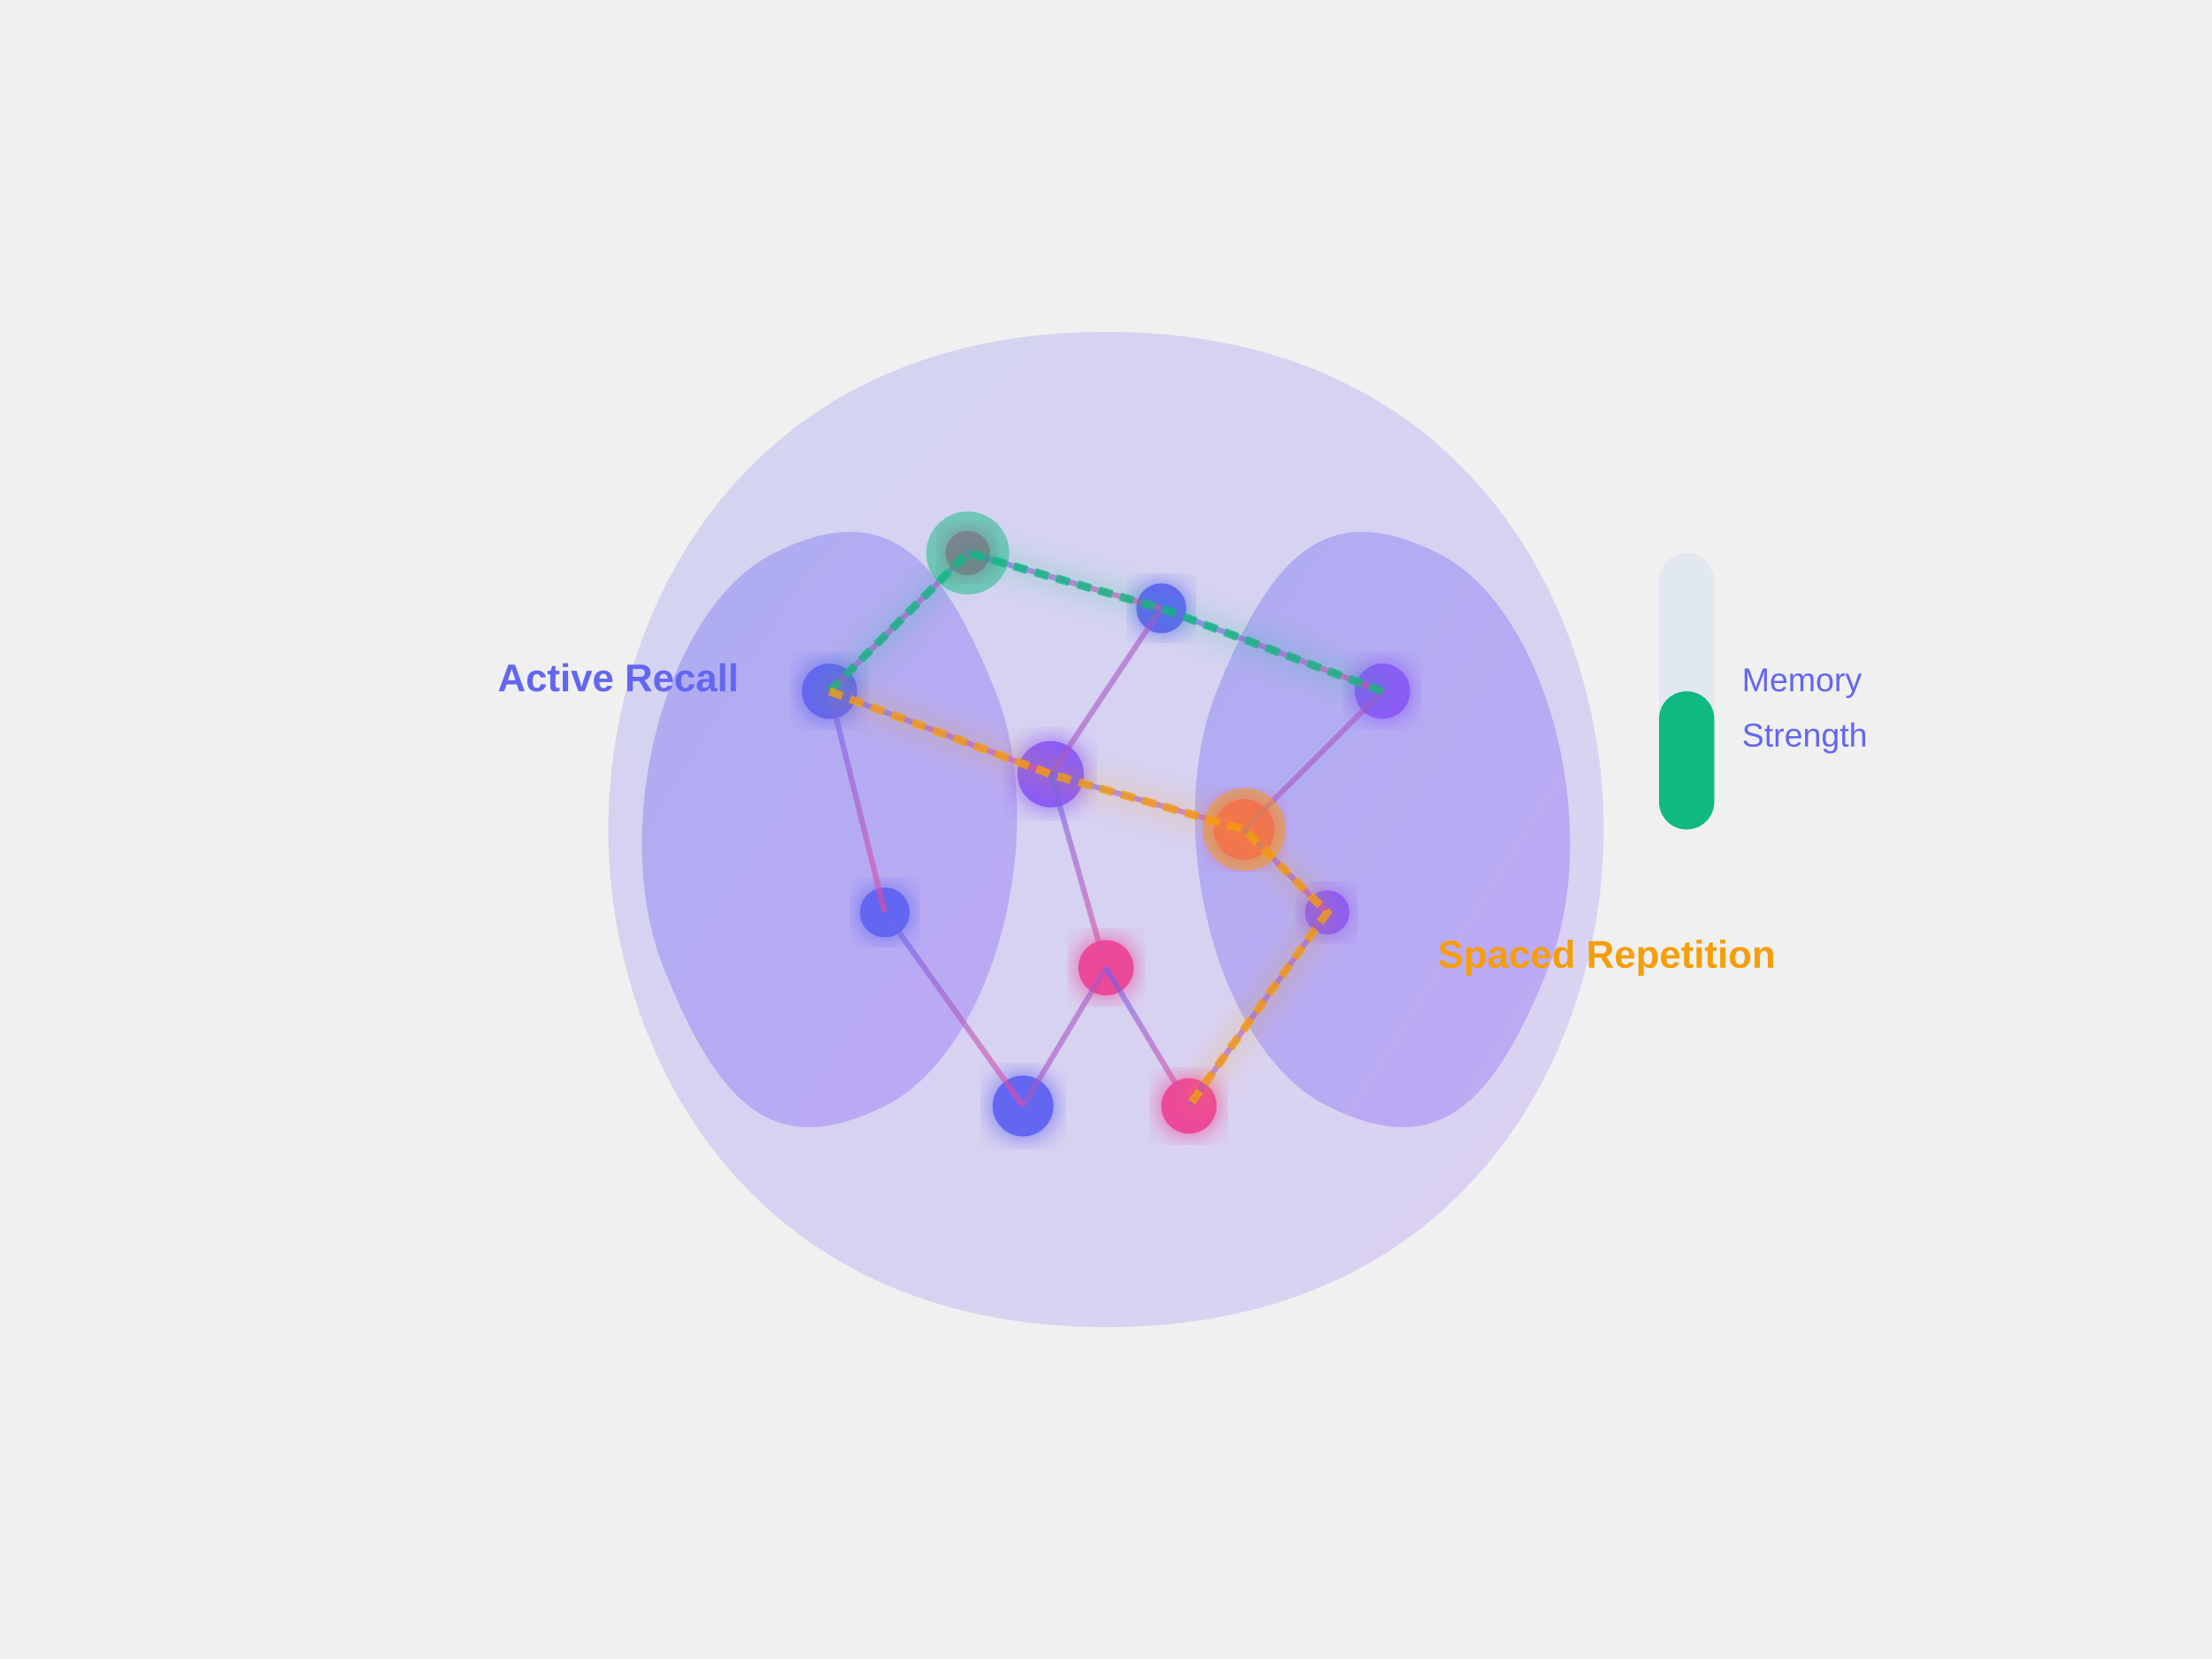
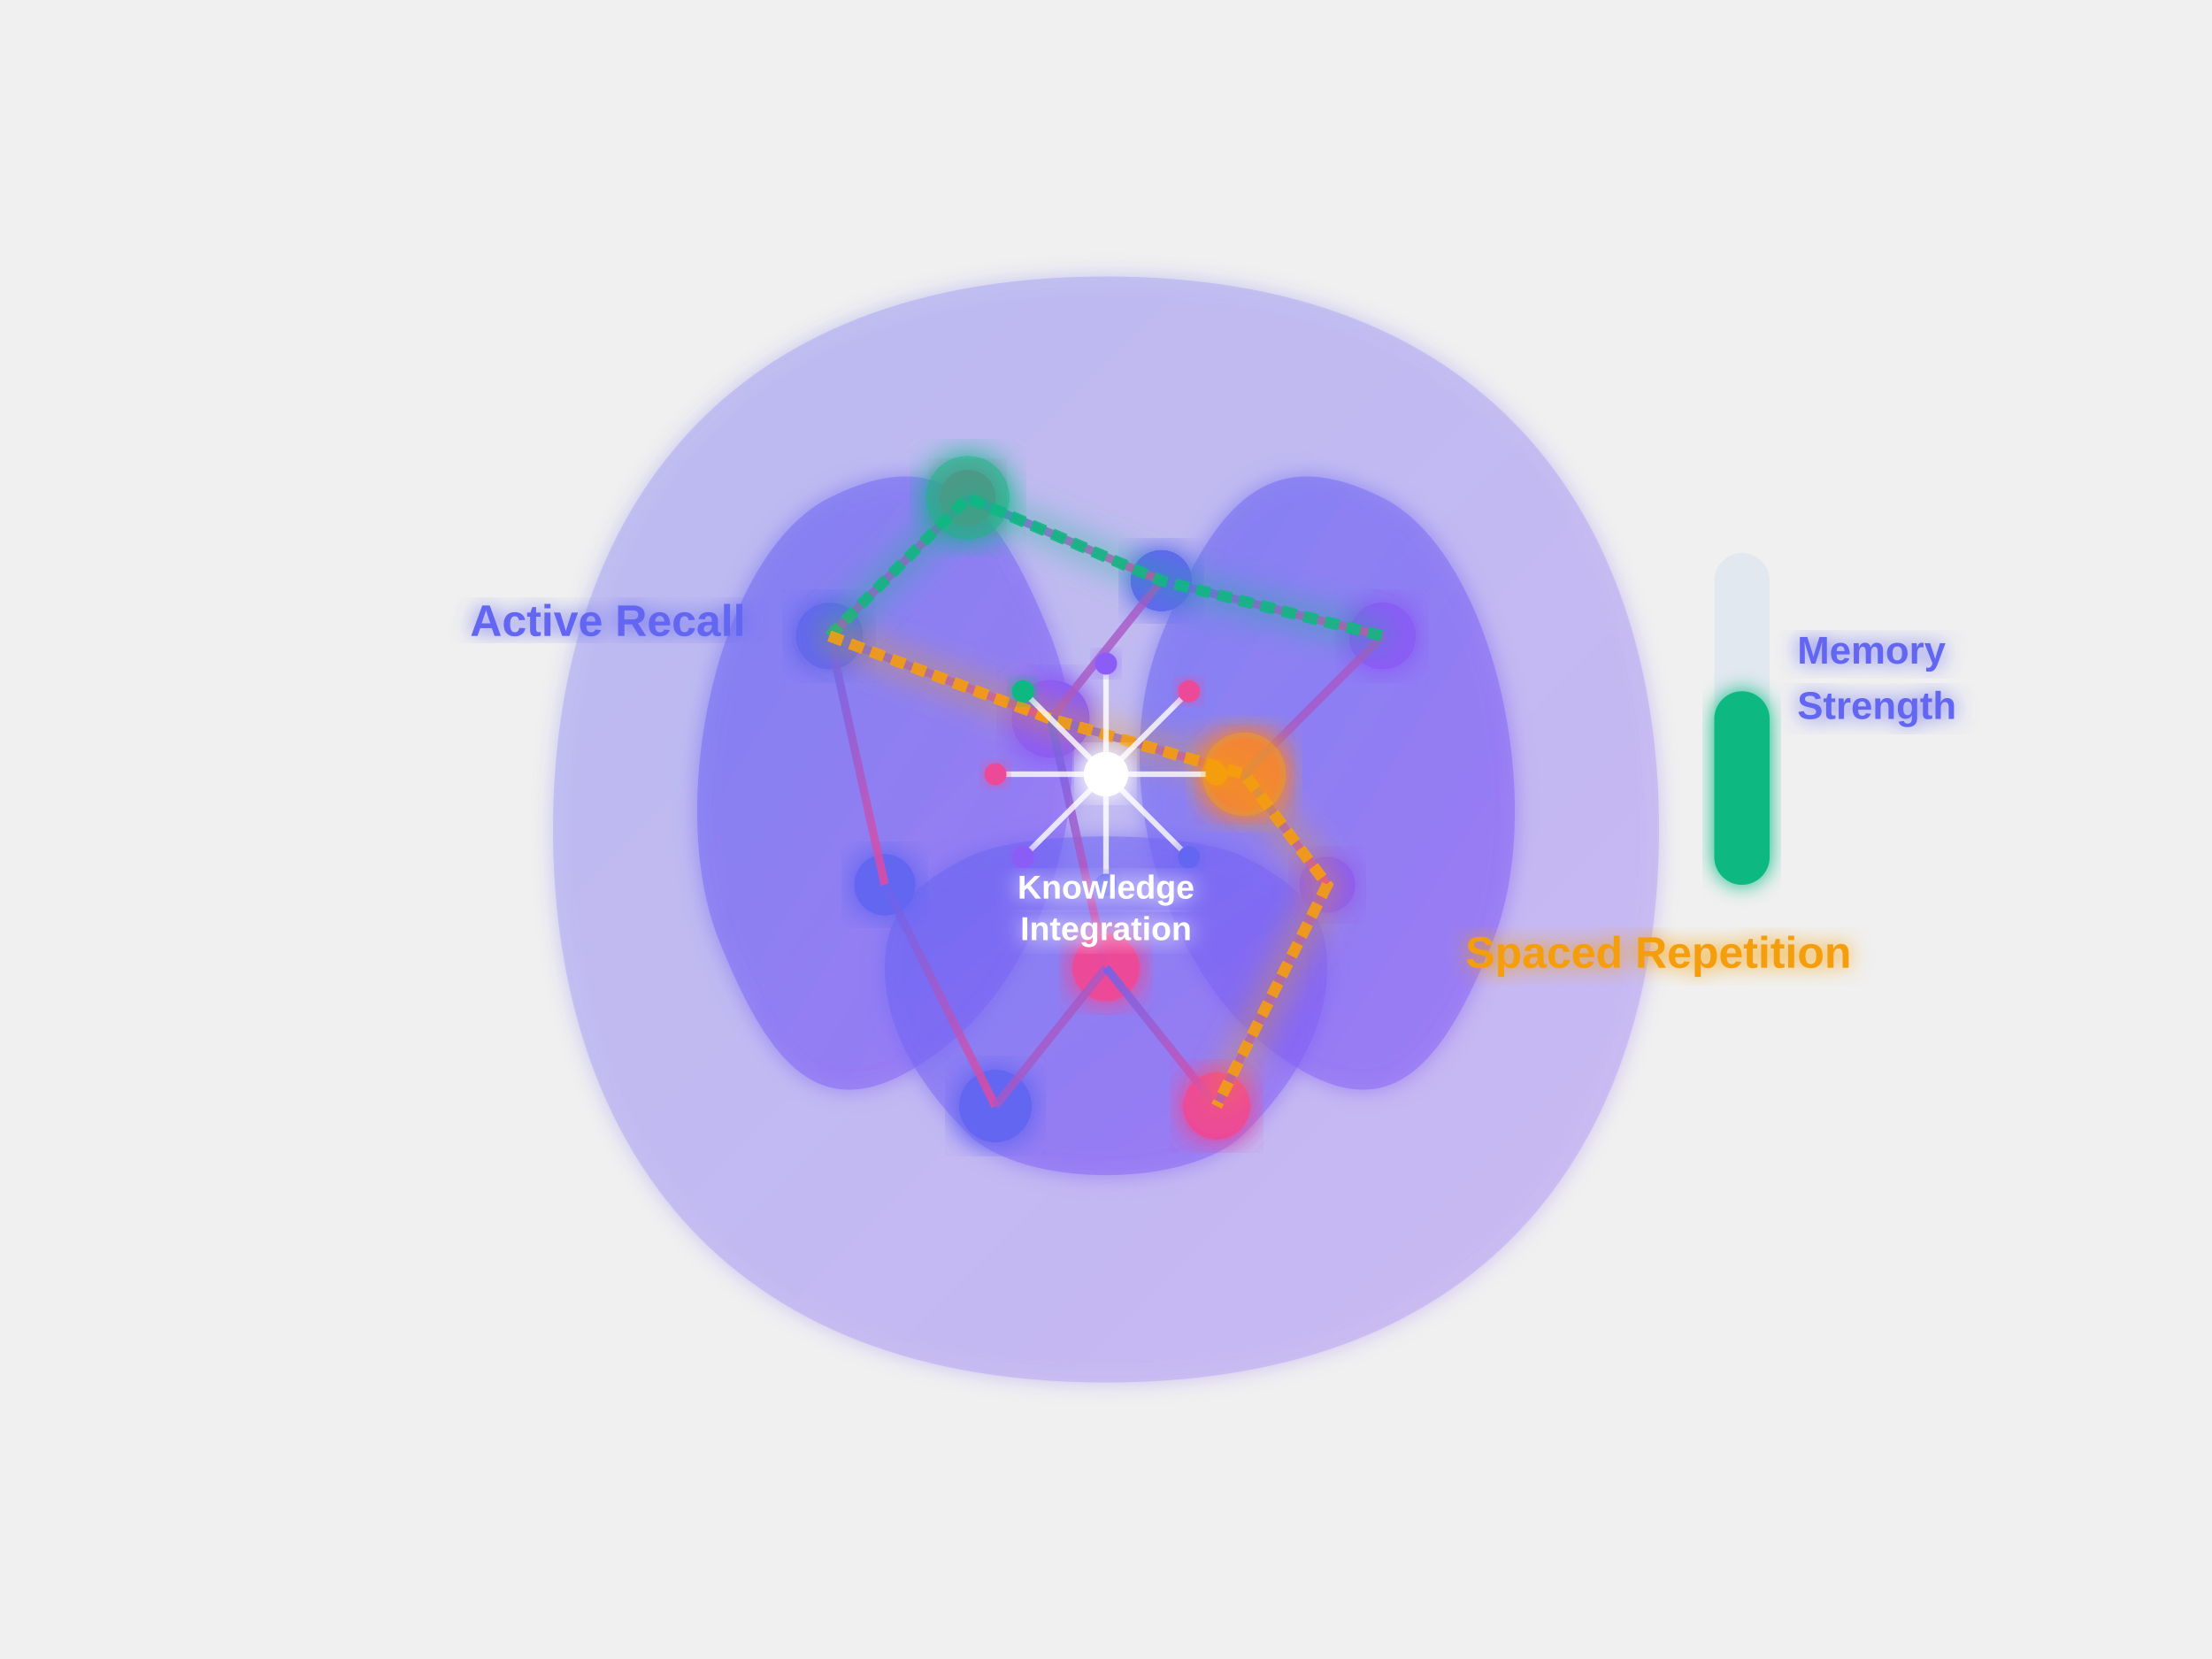
<svg xmlns="http://www.w3.org/2000/svg" width="800px" height="600px" viewBox="0 0 800 600">
  <defs>
    <linearGradient id="brainGradient" x1="0%" y1="0%" x2="100%" y2="100%">
-       <stop offset="0%" stop-color="#6366f1" stop-opacity="0.7" />
-       <stop offset="100%" stop-color="#8b5cf6" stop-opacity="0.7" />
+       <stop offset="0%" stop-color="#6366f1" stop-opacity="0.8" />
+       <stop offset="100%" stop-color="#8b5cf6" stop-opacity="0.8" />
    </linearGradient>
    <linearGradient id="neuronGradient" x1="0%" y1="0%" x2="100%" y2="100%">
      <stop offset="0%" stop-color="#6366f1" stop-opacity="1" />
      <stop offset="100%" stop-color="#ec4899" stop-opacity="1" />
    </linearGradient>
    <filter id="glow" x="-20%" y="-20%" width="140%" height="140%">
-       <feGaussianBlur stdDeviation="5" result="blur" />
+       <feGaussianBlur stdDeviation="4" result="blur" />
      <feComposite in="SourceGraphic" in2="blur" operator="over" />
    </filter>
+     <filter id="neonGlow" x="-20%" y="-20%" width="140%" height="140%">
+       <feGaussianBlur stdDeviation="6" result="blur" />
+       <feComposite in="SourceGraphic" in2="blur" operator="over" />
+       <feColorMatrix type="matrix" values="1 0 0 0 0  0 1 0 0 0  0 0 1 0 0  0 0 0 1.5 0" />
+     </filter>
  </defs>
-   <path d="M400,120             C530,120 580,220 580,300             C580,380 530,480 400,480             C270,480 220,380 220,300             C220,220 270,120 400,120 Z" fill="url(#brainGradient)" opacity="0.3" />
-   <path d="M280,200             C320,180 340,200 360,250             C380,300 360,380 320,400             C280,420 260,400 240,350             C220,300 240,220 280,200 Z" fill="url(#brainGradient)" opacity="0.5" />
-   <path d="M520,200             C480,180 460,200 440,250             C420,300 440,380 480,400             C520,420 540,400 560,350             C580,300 560,220 520,200 Z" fill="url(#brainGradient)" opacity="0.5" />
-   <circle cx="300" cy="250" r="10" fill="#6366f1" filter="url(#glow)" />
-   <circle cx="350" cy="200" r="8" fill="#ec4899" filter="url(#glow)" />
-   <circle cx="380" cy="280" r="12" fill="#8b5cf6" filter="url(#glow)" />
-   <circle cx="420" cy="220" r="9" fill="#6366f1" filter="url(#glow)" />
-   <circle cx="450" cy="300" r="11" fill="#ec4899" filter="url(#glow)" />
-   <circle cx="500" cy="250" r="10" fill="#8b5cf6" filter="url(#glow)" />
-   <circle cx="320" cy="330" r="9" fill="#6366f1" filter="url(#glow)" />
-   <circle cx="400" cy="350" r="10" fill="#ec4899" filter="url(#glow)" />
-   <circle cx="480" cy="330" r="8" fill="#8b5cf6" filter="url(#glow)" />
-   <circle cx="370" cy="400" r="11" fill="#6366f1" filter="url(#glow)" />
-   <circle cx="430" cy="400" r="10" fill="#ec4899" filter="url(#glow)" />
-   <path d="M300,250 L350,200" stroke="url(#neuronGradient)" stroke-width="2" opacity="0.6" />
-   <path d="M300,250 L380,280" stroke="url(#neuronGradient)" stroke-width="2" opacity="0.6" />
-   <path d="M350,200 L420,220" stroke="url(#neuronGradient)" stroke-width="2" opacity="0.6" />
-   <path d="M380,280 L420,220" stroke="url(#neuronGradient)" stroke-width="2" opacity="0.6" />
-   <path d="M380,280 L450,300" stroke="url(#neuronGradient)" stroke-width="2" opacity="0.6" />
-   <path d="M420,220 L500,250" stroke="url(#neuronGradient)" stroke-width="2" opacity="0.6" />
-   <path d="M450,300 L500,250" stroke="url(#neuronGradient)" stroke-width="2" opacity="0.6" />
-   <path d="M300,250 L320,330" stroke="url(#neuronGradient)" stroke-width="2" opacity="0.6" />
-   <path d="M380,280 L400,350" stroke="url(#neuronGradient)" stroke-width="2" opacity="0.6" />
-   <path d="M450,300 L480,330" stroke="url(#neuronGradient)" stroke-width="2" opacity="0.6" />
-   <path d="M320,330 L370,400" stroke="url(#neuronGradient)" stroke-width="2" opacity="0.6" />
-   <path d="M400,350 L370,400" stroke="url(#neuronGradient)" stroke-width="2" opacity="0.6" />
-   <path d="M400,350 L430,400" stroke="url(#neuronGradient)" stroke-width="2" opacity="0.6" />
-   <path d="M480,330 L430,400" stroke="url(#neuronGradient)" stroke-width="2" opacity="0.6" />
-   <path d="M300,250 L350,200 L420,220 L500,250" stroke="#10b981" stroke-width="3" stroke-dasharray="5,3" fill="none" opacity="0.8" filter="url(#glow)" />
-   <path d="M300,250 L380,280 L450,300 L480,330 L430,400" stroke="#f59e0b" stroke-width="3" stroke-dasharray="5,3" fill="none" opacity="0.8" filter="url(#glow)" />
-   <circle cx="350" cy="200" r="15" fill="#10b981" opacity="0.5">
+   <path d="M400,100             C550,100 600,200 600,300             C600,400 550,500 400,500             C250,500 200,400 200,300             C200,200 250,100 400,100 Z" fill="url(#brainGradient)" opacity="0.4" filter="url(#glow)" />
+   <path d="M300,180             C340,160 360,180 380,230             C400,280 380,350 340,380             C300,410 280,390 260,340             C240,290 260,200 300,180 Z" fill="url(#brainGradient)" opacity="0.7" filter="url(#glow)" />
+   <path d="M500,180             C460,160 440,180 420,230             C400,280 420,350 460,380             C500,410 520,390 540,340             C560,290 540,200 500,180 Z" fill="url(#brainGradient)" opacity="0.7" filter="url(#glow)" />
+   <path d="M350,410             C370,430 430,430 450,410            C470,390 480,370 480,350            C480,330 470,320 450,310            C430,300 370,300 350,310            C330,320 320,330 320,350            C320,370 330,390 350,410 Z" fill="url(#brainGradient)" opacity="0.7" filter="url(#glow)" />
+   <circle cx="300" cy="230" r="12" fill="#6366f1" filter="url(#neonGlow)" />
+   <circle cx="350" cy="180" r="10" fill="#ec4899" filter="url(#neonGlow)" />
+   <circle cx="380" cy="260" r="14" fill="#8b5cf6" filter="url(#neonGlow)" />
+   <circle cx="420" cy="210" r="11" fill="#6366f1" filter="url(#neonGlow)" />
+   <circle cx="450" cy="280" r="13" fill="#ec4899" filter="url(#neonGlow)" />
+   <circle cx="500" cy="230" r="12" fill="#8b5cf6" filter="url(#neonGlow)" />
+   <circle cx="320" cy="320" r="11" fill="#6366f1" filter="url(#neonGlow)" />
+   <circle cx="400" cy="350" r="12" fill="#ec4899" filter="url(#neonGlow)" />
+   <circle cx="480" cy="320" r="10" fill="#8b5cf6" filter="url(#neonGlow)" />
+   <circle cx="360" cy="400" r="13" fill="#6366f1" filter="url(#neonGlow)" />
+   <circle cx="440" cy="400" r="12" fill="#ec4899" filter="url(#neonGlow)" />
+   <path d="M300,230 L350,180" stroke="url(#neuronGradient)" stroke-width="3" opacity="0.8" />
+   <path d="M300,230 L380,260" stroke="url(#neuronGradient)" stroke-width="3" opacity="0.8" />
+   <path d="M350,180 L420,210" stroke="url(#neuronGradient)" stroke-width="3" opacity="0.8" />
+   <path d="M380,260 L420,210" stroke="url(#neuronGradient)" stroke-width="3" opacity="0.8" />
+   <path d="M380,260 L450,280" stroke="url(#neuronGradient)" stroke-width="3" opacity="0.8" />
+   <path d="M420,210 L500,230" stroke="url(#neuronGradient)" stroke-width="3" opacity="0.8" />
+   <path d="M450,280 L500,230" stroke="url(#neuronGradient)" stroke-width="3" opacity="0.8" />
+   <path d="M300,230 L320,320" stroke="url(#neuronGradient)" stroke-width="3" opacity="0.8" />
+   <path d="M380,260 L400,350" stroke="url(#neuronGradient)" stroke-width="3" opacity="0.8" />
+   <path d="M450,280 L480,320" stroke="url(#neuronGradient)" stroke-width="3" opacity="0.8" />
+   <path d="M320,320 L360,400" stroke="url(#neuronGradient)" stroke-width="3" opacity="0.8" />
+   <path d="M400,350 L360,400" stroke="url(#neuronGradient)" stroke-width="3" opacity="0.8" />
+   <path d="M400,350 L440,400" stroke="url(#neuronGradient)" stroke-width="3" opacity="0.8" />
+   <path d="M480,320 L440,400" stroke="url(#neuronGradient)" stroke-width="3" opacity="0.8" />
+   <path d="M300,230 L350,180 L420,210 L500,230" stroke="#10b981" stroke-width="4" stroke-dasharray="5,3" fill="none" opacity="0.9" filter="url(#neonGlow)" />
+   <path d="M300,230 L380,260 L450,280 L480,320 L440,400" stroke="#f59e0b" stroke-width="4" stroke-dasharray="5,3" fill="none" opacity="0.9" filter="url(#neonGlow)" />
+   <circle cx="350" cy="180" r="15" fill="#10b981" opacity="0.7" filter="url(#neonGlow)">
    <animate attributeName="r" values="15;25;15" dur="2s" repeatCount="indefinite" />
-     <animate attributeName="opacity" values="0.5;0.2;0.5" dur="2s" repeatCount="indefinite" />
+     <animate attributeName="opacity" values="0.7;0.3;0.7" dur="2s" repeatCount="indefinite" />
  </circle>
-   <circle cx="450" cy="300" r="15" fill="#f59e0b" opacity="0.5">
+   <circle cx="450" cy="280" r="15" fill="#f59e0b" opacity="0.7" filter="url(#neonGlow)">
    <animate attributeName="r" values="15;25;15" dur="2.5s" repeatCount="indefinite" />
-     <animate attributeName="opacity" values="0.5;0.2;0.5" dur="2.5s" repeatCount="indefinite" />
+     <animate attributeName="opacity" values="0.7;0.3;0.7" dur="2.5s" repeatCount="indefinite" />
  </circle>
-   <text x="180" y="250" fill="#6366f1" font-family="Arial" font-size="14" font-weight="bold">Active Recall</text>
-   <text x="520" y="350" fill="#f59e0b" font-family="Arial" font-size="14" font-weight="bold">Spaced Repetition</text>
-   <rect x="600" y="200" width="20" height="100" rx="10" ry="10" fill="#e2e8f0" />
-   <rect x="600" y="250" width="20" height="50" rx="10" ry="10" fill="#10b981">
-     <animate attributeName="height" values="50;70;50" dur="5s" repeatCount="indefinite" />
+   <text x="170" y="230" fill="#6366f1" font-family="Arial" font-size="16" font-weight="bold" filter="url(#glow)">Active Recall</text>
+   <text x="530" y="350" fill="#f59e0b" font-family="Arial" font-size="16" font-weight="bold" filter="url(#glow)">Spaced Repetition</text>
+   <rect x="620" y="200" width="20" height="120" rx="10" ry="10" fill="#e2e8f0" />
+   <rect x="620" y="250" width="20" height="70" rx="10" ry="10" fill="#10b981" filter="url(#glow)">
+     <animate attributeName="height" values="70;90;70" dur="5s" repeatCount="indefinite" />
    <animate attributeName="y" values="250;230;250" dur="5s" repeatCount="indefinite" />
  </rect>
-   <text x="630" y="250" fill="#6366f1" font-family="Arial" font-size="12">Memory</text>
-   <text x="630" y="270" fill="#6366f1" font-family="Arial" font-size="12">Strength</text>
+   <text x="650" y="240" fill="#6366f1" font-family="Arial" font-size="14" font-weight="bold" filter="url(#glow)">Memory</text>
+   <text x="650" y="260" fill="#6366f1" font-family="Arial" font-size="14" font-weight="bold" filter="url(#glow)">Strength</text>
+   <g transform="translate(400, 280)">
+     <circle cx="0" cy="0" r="8" fill="#ffffff" filter="url(#neonGlow)">
+       <animate attributeName="r" values="8;12;8" dur="3s" repeatCount="indefinite" />
+       <animate attributeName="opacity" values="1;0.7;1" dur="3s" repeatCount="indefinite" />
+     </circle>
+     <g>
+       <line x1="0" y1="0" x2="30" y2="-30" stroke="#ffffff" stroke-width="2" opacity="0.8">
+         <animate attributeName="x2" values="30;35;30" dur="4s" repeatCount="indefinite" />
+         <animate attributeName="y2" values="-30;-35;-30" dur="4s" repeatCount="indefinite" />
+       </line>
+       <line x1="0" y1="0" x2="30" y2="30" stroke="#ffffff" stroke-width="2" opacity="0.8">
+         <animate attributeName="x2" values="30;35;30" dur="3.5s" repeatCount="indefinite" />
+         <animate attributeName="y2" values="30;35;30" dur="3.5s" repeatCount="indefinite" />
+       </line>
+       <line x1="0" y1="0" x2="-30" y2="30" stroke="#ffffff" stroke-width="2" opacity="0.8">
+         <animate attributeName="x2" values="-30;-35;-30" dur="4.5s" repeatCount="indefinite" />
+         <animate attributeName="y2" values="30;35;30" dur="4.5s" repeatCount="indefinite" />
+       </line>
+       <line x1="0" y1="0" x2="-30" y2="-30" stroke="#ffffff" stroke-width="2" opacity="0.8">
+         <animate attributeName="x2" values="-30;-35;-30" dur="3.8s" repeatCount="indefinite" />
+         <animate attributeName="y2" values="-30;-35;-30" dur="3.8s" repeatCount="indefinite" />
+       </line>
+       <line x1="0" y1="0" x2="40" y2="0" stroke="#ffffff" stroke-width="2" opacity="0.8">
+         <animate attributeName="x2" values="40;45;40" dur="3.2s" repeatCount="indefinite" />
+       </line>
+       <line x1="0" y1="0" x2="-40" y2="0" stroke="#ffffff" stroke-width="2" opacity="0.8">
+         <animate attributeName="x2" values="-40;-45;-40" dur="3.7s" repeatCount="indefinite" />
+       </line>
+       <line x1="0" y1="0" x2="0" y2="40" stroke="#ffffff" stroke-width="2" opacity="0.8">
+         <animate attributeName="y2" values="40;45;40" dur="4.2s" repeatCount="indefinite" />
+       </line>
+       <line x1="0" y1="0" x2="0" y2="-40" stroke="#ffffff" stroke-width="2" opacity="0.8">
+         <animate attributeName="y2" values="-40;-45;-40" dur="3.9s" repeatCount="indefinite" />
+       </line>
+     </g>
+     <circle cx="30" cy="-30" r="4" fill="#ec4899" filter="url(#glow)">
+       <animate attributeName="cx" values="30;35;30" dur="4s" repeatCount="indefinite" />
+       <animate attributeName="cy" values="-30;-35;-30" dur="4s" repeatCount="indefinite" />
+     </circle>
+     <circle cx="30" cy="30" r="4" fill="#6366f1" filter="url(#glow)">
+       <animate attributeName="cx" values="30;35;30" dur="3.5s" repeatCount="indefinite" />
+       <animate attributeName="cy" values="30;35;30" dur="3.5s" repeatCount="indefinite" />
+     </circle>
+     <circle cx="-30" cy="30" r="4" fill="#8b5cf6" filter="url(#glow)">
+       <animate attributeName="cx" values="-30;-35;-30" dur="4.5s" repeatCount="indefinite" />
+       <animate attributeName="cy" values="30;35;30" dur="4.5s" repeatCount="indefinite" />
+     </circle>
+     <circle cx="-30" cy="-30" r="4" fill="#10b981" filter="url(#glow)">
+       <animate attributeName="cx" values="-30;-35;-30" dur="3.8s" repeatCount="indefinite" />
+       <animate attributeName="cy" values="-30;-35;-30" dur="3.8s" repeatCount="indefinite" />
+     </circle>
+     <circle cx="40" cy="0" r="4" fill="#f59e0b" filter="url(#glow)">
+       <animate attributeName="cx" values="40;45;40" dur="3.2s" repeatCount="indefinite" />
+     </circle>
+     <circle cx="-40" cy="0" r="4" fill="#ec4899" filter="url(#glow)">
+       <animate attributeName="cx" values="-40;-45;-40" dur="3.7s" repeatCount="indefinite" />
+     </circle>
+     <circle cx="0" cy="40" r="4" fill="#6366f1" filter="url(#glow)">
+       <animate attributeName="cy" values="40;45;40" dur="4.2s" repeatCount="indefinite" />
+     </circle>
+     <circle cx="0" cy="-40" r="4" fill="#8b5cf6" filter="url(#glow)">
+       <animate attributeName="cy" values="-40;-45;-40" dur="3.9s" repeatCount="indefinite" />
+     </circle>
+   </g>
+   <text x="400" y="325" fill="#ffffff" font-family="Arial" font-size="12" font-weight="bold" text-anchor="middle" filter="url(#glow)">Knowledge</text>
+   <text x="400" y="340" fill="#ffffff" font-family="Arial" font-size="12" font-weight="bold" text-anchor="middle" filter="url(#glow)">Integration</text>
</svg>
